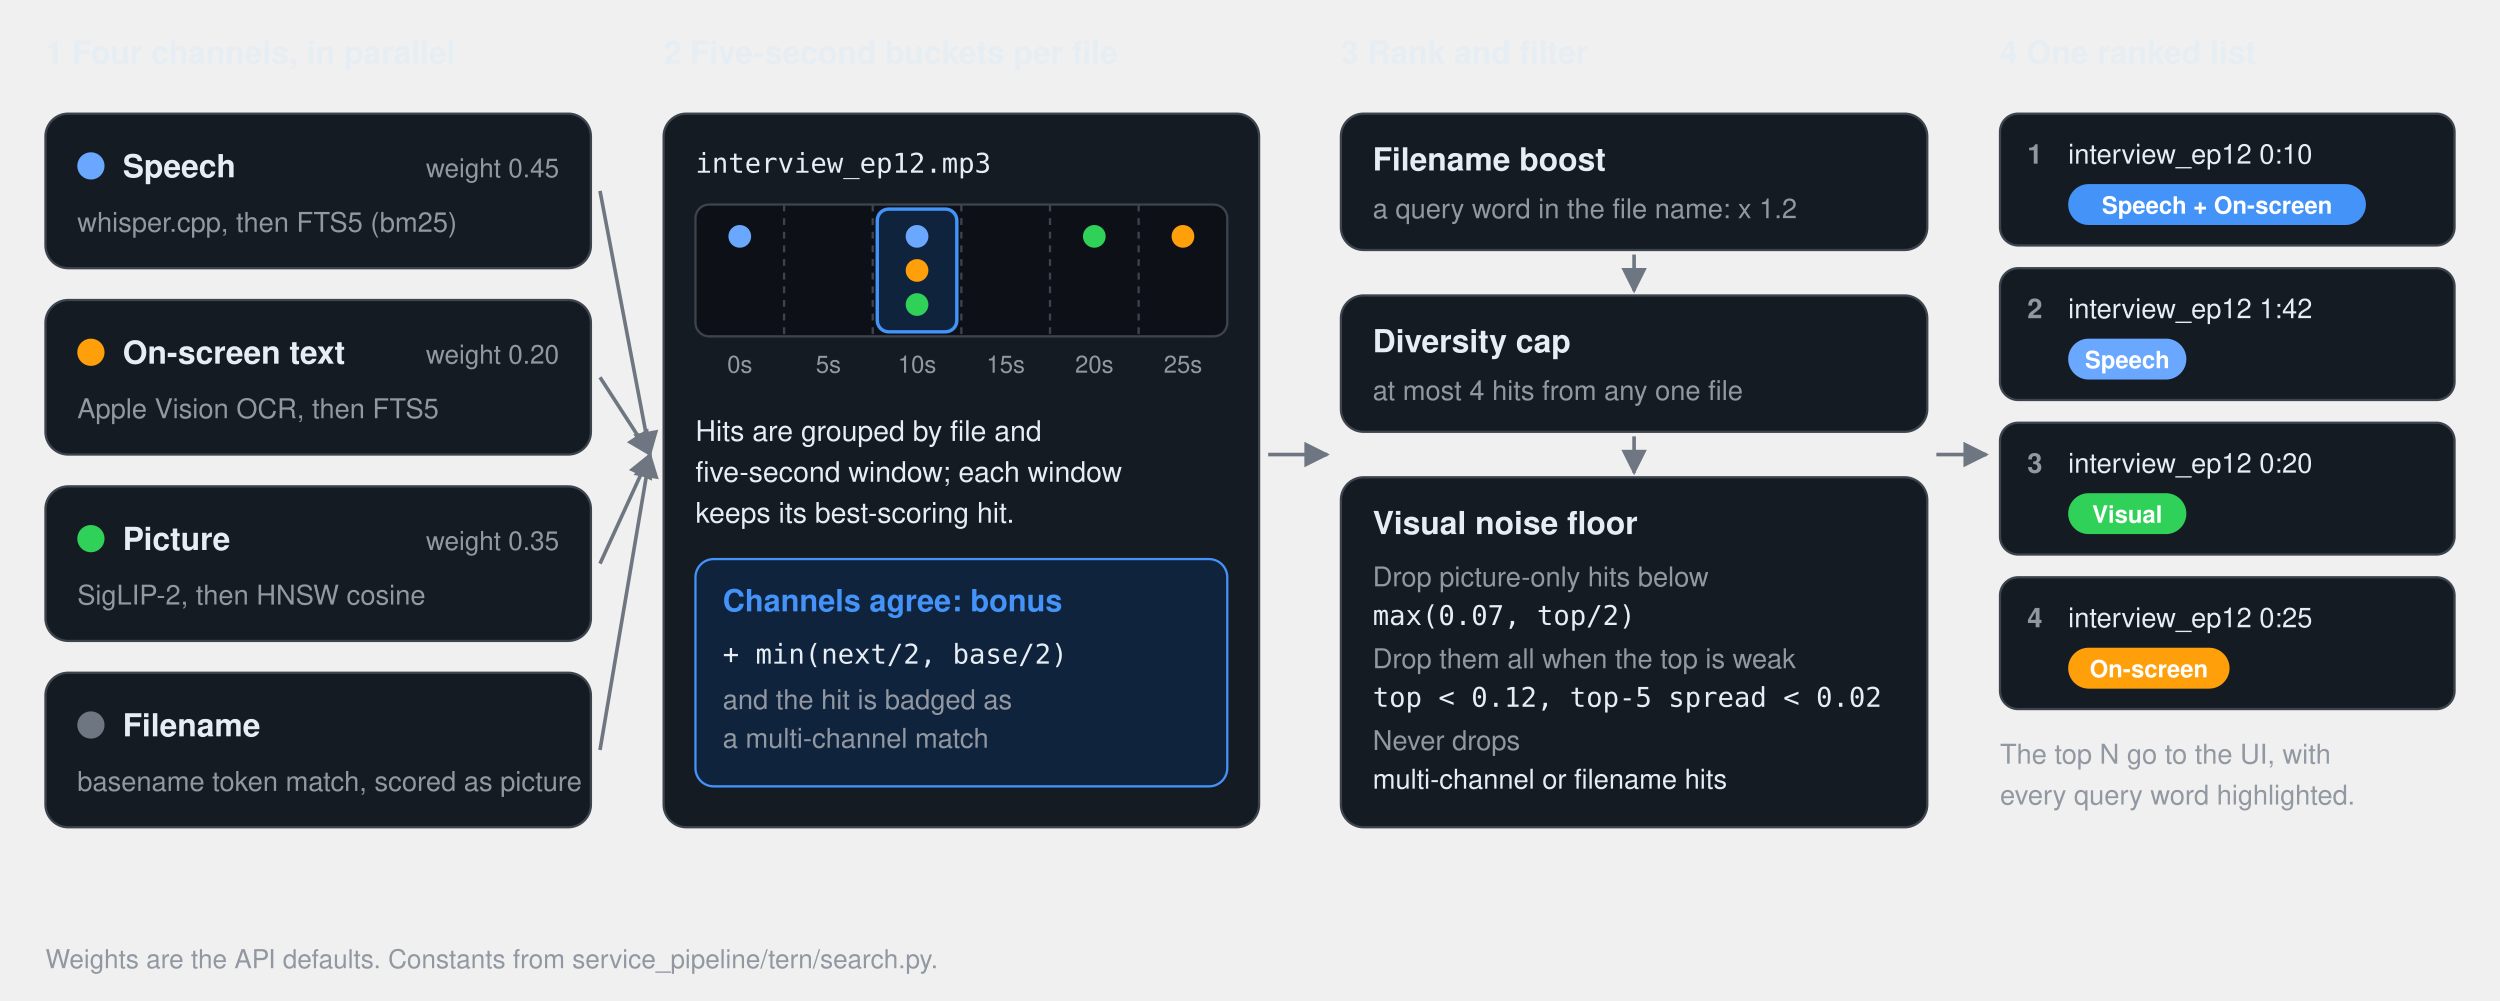
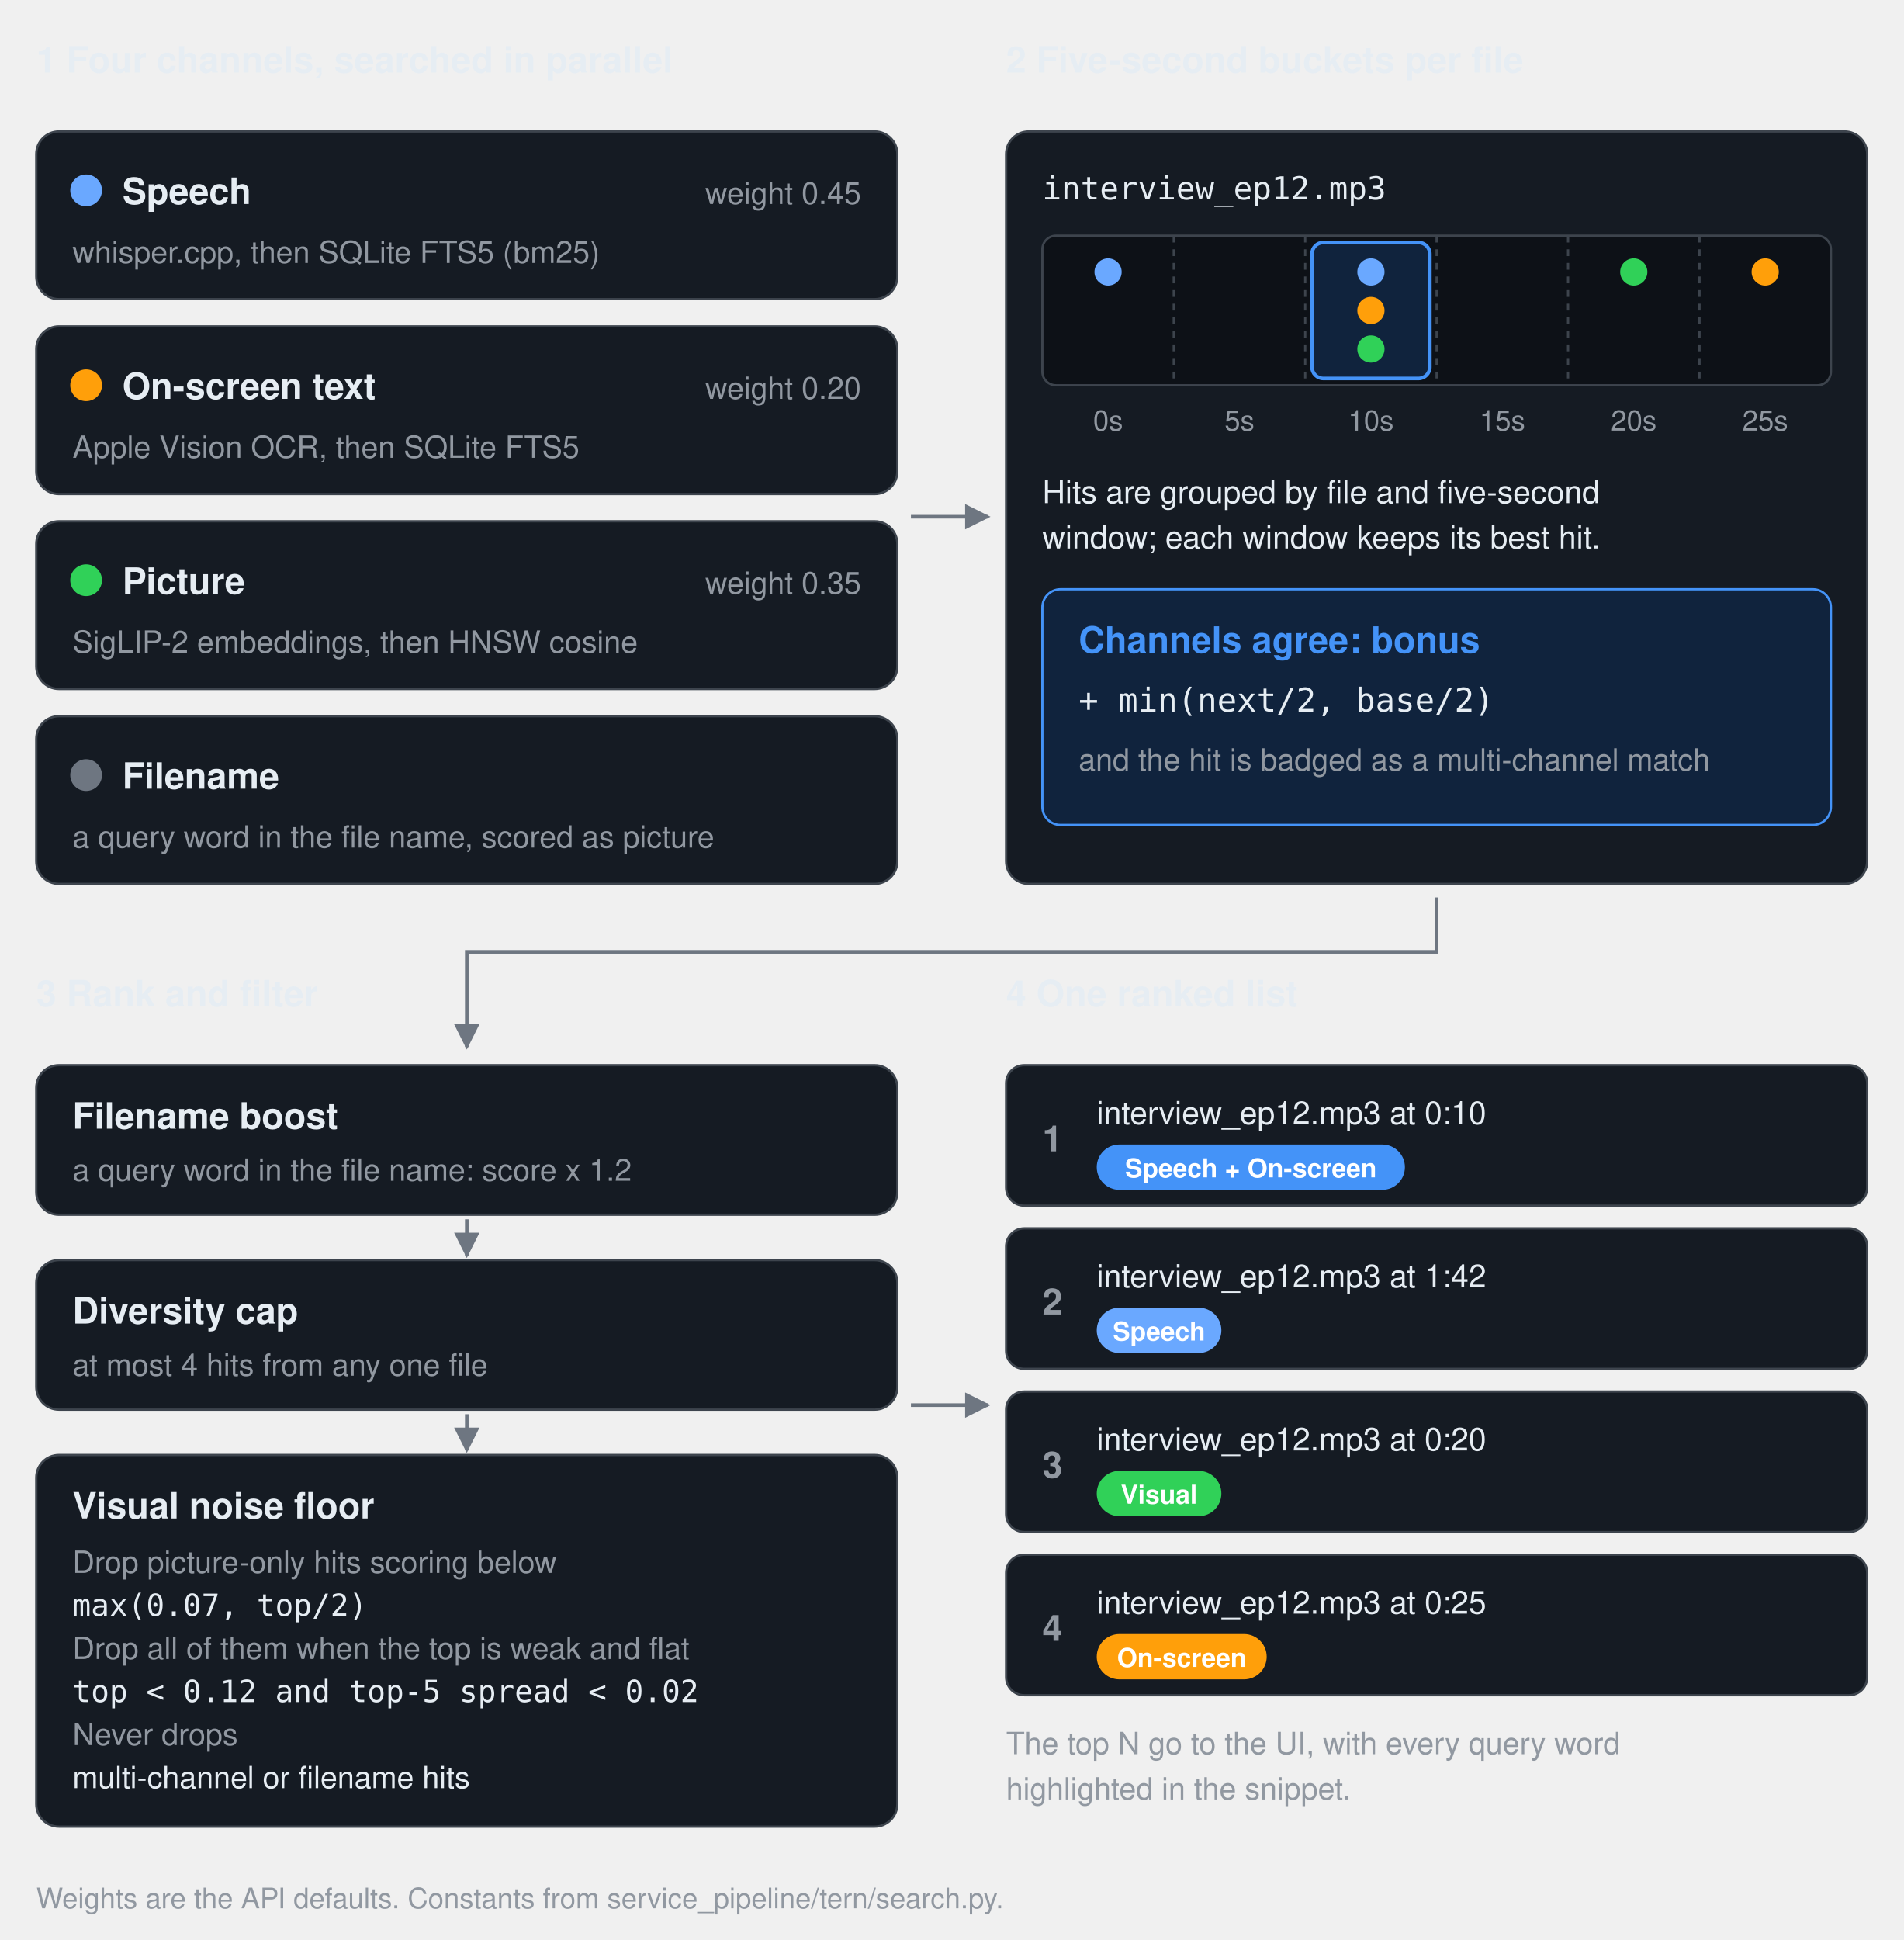
- <svg xmlns="http://www.w3.org/2000/svg" width="1100" height="440" viewBox="0 0 1100 440" role="img" aria-label="How Tern fuses speech, on-screen text and visual hits into one ranked list">
+ <svg xmlns="http://www.w3.org/2000/svg" width="840" height="856" viewBox="0 0 840 856" role="img" aria-label="How Tern fuses speech, on-screen text and visual hits into one ranked list">
  <defs>
    <marker id="ah" viewBox="0 0 10 10" refX="9" refY="5" markerWidth="7" markerHeight="7" orient="auto-start-reverse">
      <path d="M0,0 L10,5 L0,10 z" fill="#6e7681" />
    </marker>
  </defs>
-   <text x="20" y="28" fill="#e6edf3" font-family="-apple-system, BlinkMacSystemFont, 'Segoe UI', Helvetica, Arial, sans-serif" font-size="14" font-weight="650" text-anchor="start">1  Four channels, in parallel</text>
-   <text x="292" y="28" fill="#e6edf3" font-family="-apple-system, BlinkMacSystemFont, 'Segoe UI', Helvetica, Arial, sans-serif" font-size="14" font-weight="650" text-anchor="start">2  Five-second buckets per file</text>
-   <text x="590" y="28" fill="#e6edf3" font-family="-apple-system, BlinkMacSystemFont, 'Segoe UI', Helvetica, Arial, sans-serif" font-size="14" font-weight="650" text-anchor="start">3  Rank and filter</text>
-   <text x="880" y="28" fill="#e6edf3" font-family="-apple-system, BlinkMacSystemFont, 'Segoe UI', Helvetica, Arial, sans-serif" font-size="14" font-weight="650" text-anchor="start">4  One ranked list</text>
-   <rect x="20" y="50" width="240" height="68" rx="10" fill="#151b23" stroke="#3d444d" />
-   <circle cx="40" cy="73" r="6" fill="#6aa8ff" />
-   <text x="54" y="78" fill="#e6edf3" font-family="-apple-system, BlinkMacSystemFont, 'Segoe UI', Helvetica, Arial, sans-serif" font-size="14" font-weight="650" text-anchor="start">Speech</text>
-   <text x="246" y="78" fill="#9198a1" font-family="-apple-system, BlinkMacSystemFont, 'Segoe UI', Helvetica, Arial, sans-serif" font-size="11.5" font-weight="400" text-anchor="end">weight 0.45</text>
-   <text x="34" y="102" fill="#9198a1" font-family="-apple-system, BlinkMacSystemFont, 'Segoe UI', Helvetica, Arial, sans-serif" font-size="12" font-weight="400" text-anchor="start">whisper.cpp, then FTS5 (bm25)</text>
-   <rect x="20" y="132" width="240" height="68" rx="10" fill="#151b23" stroke="#3d444d" />
-   <circle cx="40" cy="155" r="6" fill="#ff9f0a" />
-   <text x="54" y="160" fill="#e6edf3" font-family="-apple-system, BlinkMacSystemFont, 'Segoe UI', Helvetica, Arial, sans-serif" font-size="14" font-weight="650" text-anchor="start">On-screen text</text>
-   <text x="246" y="160" fill="#9198a1" font-family="-apple-system, BlinkMacSystemFont, 'Segoe UI', Helvetica, Arial, sans-serif" font-size="11.5" font-weight="400" text-anchor="end">weight 0.20</text>
-   <text x="34" y="184" fill="#9198a1" font-family="-apple-system, BlinkMacSystemFont, 'Segoe UI', Helvetica, Arial, sans-serif" font-size="12" font-weight="400" text-anchor="start">Apple Vision OCR, then FTS5</text>
-   <rect x="20" y="214" width="240" height="68" rx="10" fill="#151b23" stroke="#3d444d" />
-   <circle cx="40" cy="237" r="6" fill="#30d158" />
-   <text x="54" y="242" fill="#e6edf3" font-family="-apple-system, BlinkMacSystemFont, 'Segoe UI', Helvetica, Arial, sans-serif" font-size="14" font-weight="650" text-anchor="start">Picture</text>
-   <text x="246" y="242" fill="#9198a1" font-family="-apple-system, BlinkMacSystemFont, 'Segoe UI', Helvetica, Arial, sans-serif" font-size="11.5" font-weight="400" text-anchor="end">weight 0.35</text>
-   <text x="34" y="266" fill="#9198a1" font-family="-apple-system, BlinkMacSystemFont, 'Segoe UI', Helvetica, Arial, sans-serif" font-size="12" font-weight="400" text-anchor="start">SigLIP-2, then HNSW cosine</text>
-   <rect x="20" y="296" width="240" height="68" rx="10" fill="#151b23" stroke="#3d444d" />
-   <circle cx="40" cy="319" r="6" fill="#6e7681" />
-   <text x="54" y="324" fill="#e6edf3" font-family="-apple-system, BlinkMacSystemFont, 'Segoe UI', Helvetica, Arial, sans-serif" font-size="14" font-weight="650" text-anchor="start">Filename</text>
-   <text x="34" y="348" fill="#9198a1" font-family="-apple-system, BlinkMacSystemFont, 'Segoe UI', Helvetica, Arial, sans-serif" font-size="12" font-weight="400" text-anchor="start">basename token match, scored as picture</text>
-   <line x1="264" y1="84" x2="286" y2="200" stroke="#6e7681" stroke-width="1.6" marker-end="url(#ah)" />
-   <line x1="264" y1="166" x2="286" y2="200" stroke="#6e7681" stroke-width="1.6" marker-end="url(#ah)" />
-   <line x1="264" y1="248" x2="286" y2="200" stroke="#6e7681" stroke-width="1.6" marker-end="url(#ah)" />
-   <line x1="264" y1="330" x2="286" y2="200" stroke="#6e7681" stroke-width="1.6" marker-end="url(#ah)" />
-   <rect x="292" y="50" width="262" height="314" rx="10" fill="#151b23" stroke="#3d444d" />
-   <text x="306" y="76" fill="#e6edf3" font-family="ui-monospace, SFMono-Regular, Menlo, Consolas, monospace" font-size="12" font-weight="400" text-anchor="start">interview_ep12.mp3</text>
-   <rect x="306" y="90" width="234" height="58" rx="6" fill="#0d1117" stroke="#3d444d" />
-   <circle cx="325.5" cy="104" r="5" fill="#6aa8ff" />
-   <text x="325.5" y="164" fill="#9198a1" font-family="-apple-system, BlinkMacSystemFont, 'Segoe UI', Helvetica, Arial, sans-serif" font-size="10.5" font-weight="400" text-anchor="middle">0s</text>
-   <line x1="345.0" y1="90" x2="345.0" y2="148" stroke="#3d444d" stroke-dasharray="3 3" />
-   <text x="364.5" y="164" fill="#9198a1" font-family="-apple-system, BlinkMacSystemFont, 'Segoe UI', Helvetica, Arial, sans-serif" font-size="10.5" font-weight="400" text-anchor="middle">5s</text>
-   <line x1="384.0" y1="90" x2="384.0" y2="148" stroke="#3d444d" stroke-dasharray="3 3" />
-   <rect x="386.0" y="92" width="35.0" height="54" rx="5" fill="#10233d" stroke="#4493f8" stroke-width="1.5" />
-   <circle cx="403.5" cy="104" r="5" fill="#6aa8ff" />
-   <circle cx="403.5" cy="119" r="5" fill="#ff9f0a" />
-   <circle cx="403.5" cy="134" r="5" fill="#30d158" />
-   <text x="403.5" y="164" fill="#9198a1" font-family="-apple-system, BlinkMacSystemFont, 'Segoe UI', Helvetica, Arial, sans-serif" font-size="10.5" font-weight="400" text-anchor="middle">10s</text>
-   <line x1="423.0" y1="90" x2="423.0" y2="148" stroke="#3d444d" stroke-dasharray="3 3" />
-   <text x="442.5" y="164" fill="#9198a1" font-family="-apple-system, BlinkMacSystemFont, 'Segoe UI', Helvetica, Arial, sans-serif" font-size="10.5" font-weight="400" text-anchor="middle">15s</text>
-   <line x1="462.0" y1="90" x2="462.0" y2="148" stroke="#3d444d" stroke-dasharray="3 3" />
-   <circle cx="481.5" cy="104" r="5" fill="#30d158" />
-   <text x="481.5" y="164" fill="#9198a1" font-family="-apple-system, BlinkMacSystemFont, 'Segoe UI', Helvetica, Arial, sans-serif" font-size="10.5" font-weight="400" text-anchor="middle">20s</text>
-   <line x1="501.0" y1="90" x2="501.0" y2="148" stroke="#3d444d" stroke-dasharray="3 3" />
-   <circle cx="520.5" cy="104" r="5" fill="#ff9f0a" />
-   <text x="520.5" y="164" fill="#9198a1" font-family="-apple-system, BlinkMacSystemFont, 'Segoe UI', Helvetica, Arial, sans-serif" font-size="10.5" font-weight="400" text-anchor="middle">25s</text>
-   <text x="306" y="194" fill="#e6edf3" font-family="-apple-system, BlinkMacSystemFont, 'Segoe UI', Helvetica, Arial, sans-serif" font-size="12.5" font-weight="400" text-anchor="start">Hits are grouped by file and</text>
-   <text x="306" y="212" fill="#e6edf3" font-family="-apple-system, BlinkMacSystemFont, 'Segoe UI', Helvetica, Arial, sans-serif" font-size="12.5" font-weight="400" text-anchor="start">five-second window; each window</text>
-   <text x="306" y="230" fill="#e6edf3" font-family="-apple-system, BlinkMacSystemFont, 'Segoe UI', Helvetica, Arial, sans-serif" font-size="12.5" font-weight="400" text-anchor="start">keeps its best-scoring hit.</text>
-   <rect x="306" y="246" width="234" height="100" rx="8" fill="#10233d" stroke="#4493f8" />
-   <text x="318" y="269" fill="#4493f8" font-family="-apple-system, BlinkMacSystemFont, 'Segoe UI', Helvetica, Arial, sans-serif" font-size="13.5" font-weight="650" text-anchor="start">Channels agree: bonus</text>
-   <text x="318" y="292" fill="#e6edf3" font-family="ui-monospace, SFMono-Regular, Menlo, Consolas, monospace" font-size="12" font-weight="400" text-anchor="start">+ min(next/2, base/2)</text>
-   <text x="318" y="312" fill="#9198a1" font-family="-apple-system, BlinkMacSystemFont, 'Segoe UI', Helvetica, Arial, sans-serif" font-size="12" font-weight="400" text-anchor="start">and the hit is badged as</text>
-   <text x="318" y="329" fill="#9198a1" font-family="-apple-system, BlinkMacSystemFont, 'Segoe UI', Helvetica, Arial, sans-serif" font-size="12" font-weight="400" text-anchor="start">a multi-channel match</text>
-   <line x1="558" y1="200" x2="584" y2="200" stroke="#6e7681" stroke-width="1.6" marker-end="url(#ah)" />
-   <rect x="590" y="50" width="258" height="60" rx="10" fill="#151b23" stroke="#3d444d" />
-   <text x="604" y="75" fill="#e6edf3" font-family="-apple-system, BlinkMacSystemFont, 'Segoe UI', Helvetica, Arial, sans-serif" font-size="14" font-weight="650" text-anchor="start">Filename boost</text>
-   <text x="604" y="96" fill="#9198a1" font-family="-apple-system, BlinkMacSystemFont, 'Segoe UI', Helvetica, Arial, sans-serif" font-size="12" font-weight="400" text-anchor="start">a query word in the file name: x 1.2</text>
-   <line x1="719.0" y1="112" x2="719.0" y2="128" stroke="#6e7681" stroke-width="1.6" marker-end="url(#ah)" />
-   <rect x="590" y="130" width="258" height="60" rx="10" fill="#151b23" stroke="#3d444d" />
-   <text x="604" y="155" fill="#e6edf3" font-family="-apple-system, BlinkMacSystemFont, 'Segoe UI', Helvetica, Arial, sans-serif" font-size="14" font-weight="650" text-anchor="start">Diversity cap</text>
-   <text x="604" y="176" fill="#9198a1" font-family="-apple-system, BlinkMacSystemFont, 'Segoe UI', Helvetica, Arial, sans-serif" font-size="12" font-weight="400" text-anchor="start">at most 4 hits from any one file</text>
-   <line x1="719.0" y1="192" x2="719.0" y2="208" stroke="#6e7681" stroke-width="1.6" marker-end="url(#ah)" />
-   <rect x="590" y="210" width="258" height="154" rx="10" fill="#151b23" stroke="#3d444d" />
-   <text x="604" y="235" fill="#e6edf3" font-family="-apple-system, BlinkMacSystemFont, 'Segoe UI', Helvetica, Arial, sans-serif" font-size="14" font-weight="650" text-anchor="start">Visual noise floor</text>
-   <text x="604" y="258" fill="#9198a1" font-family="-apple-system, BlinkMacSystemFont, 'Segoe UI', Helvetica, Arial, sans-serif" font-size="12" font-weight="400" text-anchor="start">Drop picture-only hits below</text>
-   <text x="604" y="275" fill="#e6edf3" font-family="ui-monospace, SFMono-Regular, Menlo, Consolas, monospace" font-size="12" font-weight="400" text-anchor="start">max(0.07, top/2)</text>
-   <text x="604" y="294" fill="#9198a1" font-family="-apple-system, BlinkMacSystemFont, 'Segoe UI', Helvetica, Arial, sans-serif" font-size="12" font-weight="400" text-anchor="start">Drop them all when the top is weak</text>
-   <text x="604" y="311" fill="#e6edf3" font-family="ui-monospace, SFMono-Regular, Menlo, Consolas, monospace" font-size="12" font-weight="400" text-anchor="start">top &lt; 0.12, top-5 spread &lt; 0.02</text>
-   <text x="604" y="330" fill="#9198a1" font-family="-apple-system, BlinkMacSystemFont, 'Segoe UI', Helvetica, Arial, sans-serif" font-size="12" font-weight="400" text-anchor="start">Never drops</text>
-   <text x="604" y="347" fill="#e6edf3" font-family="-apple-system, BlinkMacSystemFont, 'Segoe UI', Helvetica, Arial, sans-serif" font-size="12" font-weight="400" text-anchor="start">multi-channel or filename hits</text>
-   <line x1="852" y1="200" x2="874" y2="200" stroke="#6e7681" stroke-width="1.6" marker-end="url(#ah)" />
-   <rect x="880" y="50" width="200" height="58" rx="8" fill="#151b23" stroke="#3d444d" />
-   <text x="892" y="72" fill="#9198a1" font-family="-apple-system, BlinkMacSystemFont, 'Segoe UI', Helvetica, Arial, sans-serif" font-size="12" font-weight="650" text-anchor="start">1</text>
-   <text x="910" y="72" fill="#e6edf3" font-family="-apple-system, BlinkMacSystemFont, 'Segoe UI', Helvetica, Arial, sans-serif" font-size="12" font-weight="400" text-anchor="start">interview_ep12  0:10</text>
-   <rect x="910" y="81" width="131" height="18" rx="9" fill="#4493f8" />
-   <text x="975.5" y="94" fill="#ffffff" font-family="-apple-system, BlinkMacSystemFont, 'Segoe UI', Helvetica, Arial, sans-serif" font-size="10.5" font-weight="600" text-anchor="middle">Speech + On-screen</text>
-   <rect x="880" y="118" width="200" height="58" rx="8" fill="#151b23" stroke="#3d444d" />
-   <text x="892" y="140" fill="#9198a1" font-family="-apple-system, BlinkMacSystemFont, 'Segoe UI', Helvetica, Arial, sans-serif" font-size="12" font-weight="650" text-anchor="start">2</text>
-   <text x="910" y="140" fill="#e6edf3" font-family="-apple-system, BlinkMacSystemFont, 'Segoe UI', Helvetica, Arial, sans-serif" font-size="12" font-weight="400" text-anchor="start">interview_ep12  1:42</text>
-   <rect x="910" y="149" width="52" height="18" rx="9" fill="#6aa8ff" />
-   <text x="936.0" y="162" fill="#ffffff" font-family="-apple-system, BlinkMacSystemFont, 'Segoe UI', Helvetica, Arial, sans-serif" font-size="10.5" font-weight="600" text-anchor="middle">Speech</text>
-   <rect x="880" y="186" width="200" height="58" rx="8" fill="#151b23" stroke="#3d444d" />
-   <text x="892" y="208" fill="#9198a1" font-family="-apple-system, BlinkMacSystemFont, 'Segoe UI', Helvetica, Arial, sans-serif" font-size="12" font-weight="650" text-anchor="start">3</text>
-   <text x="910" y="208" fill="#e6edf3" font-family="-apple-system, BlinkMacSystemFont, 'Segoe UI', Helvetica, Arial, sans-serif" font-size="12" font-weight="400" text-anchor="start">interview_ep12  0:20</text>
-   <rect x="910" y="217" width="52" height="18" rx="9" fill="#30d158" />
-   <text x="936.0" y="230" fill="#ffffff" font-family="-apple-system, BlinkMacSystemFont, 'Segoe UI', Helvetica, Arial, sans-serif" font-size="10.5" font-weight="600" text-anchor="middle">Visual</text>
-   <rect x="880" y="254" width="200" height="58" rx="8" fill="#151b23" stroke="#3d444d" />
-   <text x="892" y="276" fill="#9198a1" font-family="-apple-system, BlinkMacSystemFont, 'Segoe UI', Helvetica, Arial, sans-serif" font-size="12" font-weight="650" text-anchor="start">4</text>
-   <text x="910" y="276" fill="#e6edf3" font-family="-apple-system, BlinkMacSystemFont, 'Segoe UI', Helvetica, Arial, sans-serif" font-size="12" font-weight="400" text-anchor="start">interview_ep12  0:25</text>
-   <rect x="910" y="285" width="71" height="18" rx="9" fill="#ff9f0a" />
-   <text x="945.5" y="298" fill="#ffffff" font-family="-apple-system, BlinkMacSystemFont, 'Segoe UI', Helvetica, Arial, sans-serif" font-size="10.5" font-weight="600" text-anchor="middle">On-screen</text>
-   <text x="880" y="336" fill="#9198a1" font-family="-apple-system, BlinkMacSystemFont, 'Segoe UI', Helvetica, Arial, sans-serif" font-size="12" font-weight="400" text-anchor="start">The top N go to the UI, with</text>
-   <text x="880" y="354" fill="#9198a1" font-family="-apple-system, BlinkMacSystemFont, 'Segoe UI', Helvetica, Arial, sans-serif" font-size="12" font-weight="400" text-anchor="start">every query word highlighted.</text>
-   <text x="20" y="426" fill="#9198a1" font-family="-apple-system, BlinkMacSystemFont, 'Segoe UI', Helvetica, Arial, sans-serif" font-size="11.5" font-weight="400" text-anchor="start">Weights are the API defaults. Constants from service_pipeline/tern/search.py.</text>
+   <text x="16" y="32" fill="#e6edf3" font-family="-apple-system, BlinkMacSystemFont, 'Segoe UI', Helvetica, Arial, sans-serif" font-size="16" font-weight="650" text-anchor="start">1  Four channels, searched in parallel</text>
+   <text x="444" y="32" fill="#e6edf3" font-family="-apple-system, BlinkMacSystemFont, 'Segoe UI', Helvetica, Arial, sans-serif" font-size="16" font-weight="650" text-anchor="start">2  Five-second buckets per file</text>
+   <text x="16" y="444" fill="#e6edf3" font-family="-apple-system, BlinkMacSystemFont, 'Segoe UI', Helvetica, Arial, sans-serif" font-size="16" font-weight="650" text-anchor="start">3  Rank and filter</text>
+   <text x="444" y="444" fill="#e6edf3" font-family="-apple-system, BlinkMacSystemFont, 'Segoe UI', Helvetica, Arial, sans-serif" font-size="16" font-weight="650" text-anchor="start">4  One ranked list</text>
+   <rect x="16" y="58" width="380" height="74" rx="10" fill="#151b23" stroke="#3d444d" />
+   <circle cx="38" cy="84" r="7" fill="#6aa8ff" />
+   <text x="54" y="90" fill="#e6edf3" font-family="-apple-system, BlinkMacSystemFont, 'Segoe UI', Helvetica, Arial, sans-serif" font-size="16" font-weight="650" text-anchor="start">Speech</text>
+   <text x="380" y="90" fill="#9198a1" font-family="-apple-system, BlinkMacSystemFont, 'Segoe UI', Helvetica, Arial, sans-serif" font-size="13.5" font-weight="400" text-anchor="end">weight 0.45</text>
+   <text x="32" y="116" fill="#9198a1" font-family="-apple-system, BlinkMacSystemFont, 'Segoe UI', Helvetica, Arial, sans-serif" font-size="13.5" font-weight="400" text-anchor="start">whisper.cpp, then SQLite FTS5 (bm25)</text>
+   <rect x="16" y="144" width="380" height="74" rx="10" fill="#151b23" stroke="#3d444d" />
+   <circle cx="38" cy="170" r="7" fill="#ff9f0a" />
+   <text x="54" y="176" fill="#e6edf3" font-family="-apple-system, BlinkMacSystemFont, 'Segoe UI', Helvetica, Arial, sans-serif" font-size="16" font-weight="650" text-anchor="start">On-screen text</text>
+   <text x="380" y="176" fill="#9198a1" font-family="-apple-system, BlinkMacSystemFont, 'Segoe UI', Helvetica, Arial, sans-serif" font-size="13.5" font-weight="400" text-anchor="end">weight 0.20</text>
+   <text x="32" y="202" fill="#9198a1" font-family="-apple-system, BlinkMacSystemFont, 'Segoe UI', Helvetica, Arial, sans-serif" font-size="13.5" font-weight="400" text-anchor="start">Apple Vision OCR, then SQLite FTS5</text>
+   <rect x="16" y="230" width="380" height="74" rx="10" fill="#151b23" stroke="#3d444d" />
+   <circle cx="38" cy="256" r="7" fill="#30d158" />
+   <text x="54" y="262" fill="#e6edf3" font-family="-apple-system, BlinkMacSystemFont, 'Segoe UI', Helvetica, Arial, sans-serif" font-size="16" font-weight="650" text-anchor="start">Picture</text>
+   <text x="380" y="262" fill="#9198a1" font-family="-apple-system, BlinkMacSystemFont, 'Segoe UI', Helvetica, Arial, sans-serif" font-size="13.5" font-weight="400" text-anchor="end">weight 0.35</text>
+   <text x="32" y="288" fill="#9198a1" font-family="-apple-system, BlinkMacSystemFont, 'Segoe UI', Helvetica, Arial, sans-serif" font-size="13.5" font-weight="400" text-anchor="start">SigLIP-2 embeddings, then HNSW cosine</text>
+   <rect x="16" y="316" width="380" height="74" rx="10" fill="#151b23" stroke="#3d444d" />
+   <circle cx="38" cy="342" r="7" fill="#6e7681" />
+   <text x="54" y="348" fill="#e6edf3" font-family="-apple-system, BlinkMacSystemFont, 'Segoe UI', Helvetica, Arial, sans-serif" font-size="16" font-weight="650" text-anchor="start">Filename</text>
+   <text x="32" y="374" fill="#9198a1" font-family="-apple-system, BlinkMacSystemFont, 'Segoe UI', Helvetica, Arial, sans-serif" font-size="13.5" font-weight="400" text-anchor="start">a query word in the file name, scored as picture</text>
+   <line x1="402" y1="228" x2="436" y2="228" stroke="#6e7681" stroke-width="1.6" marker-end="url(#ah)" />
+   <rect x="444" y="58" width="380" height="332" rx="10" fill="#151b23" stroke="#3d444d" />
+   <text x="460" y="88" fill="#e6edf3" font-family="ui-monospace, SFMono-Regular, Menlo, Consolas, monospace" font-size="14" font-weight="400" text-anchor="start">interview_ep12.mp3</text>
+   <rect x="460" y="104" width="348" height="66" rx="6" fill="#0d1117" stroke="#3d444d" />
+   <circle cx="489.0" cy="120" r="6" fill="#6aa8ff" />
+   <text x="489.0" y="190" fill="#9198a1" font-family="-apple-system, BlinkMacSystemFont, 'Segoe UI', Helvetica, Arial, sans-serif" font-size="12.5" font-weight="400" text-anchor="middle">0s</text>
+   <line x1="518.0" y1="104" x2="518.0" y2="170" stroke="#3d444d" stroke-dasharray="3 3" />
+   <text x="547.0" y="190" fill="#9198a1" font-family="-apple-system, BlinkMacSystemFont, 'Segoe UI', Helvetica, Arial, sans-serif" font-size="12.5" font-weight="400" text-anchor="middle">5s</text>
+   <line x1="576.0" y1="104" x2="576.0" y2="170" stroke="#3d444d" stroke-dasharray="3 3" />
+   <rect x="579.0" y="107" width="52.0" height="60" rx="5" fill="#10233d" stroke="#4493f8" stroke-width="1.6" />
+   <circle cx="605.0" cy="120" r="6" fill="#6aa8ff" />
+   <circle cx="605.0" cy="137" r="6" fill="#ff9f0a" />
+   <circle cx="605.0" cy="154" r="6" fill="#30d158" />
+   <text x="605.0" y="190" fill="#9198a1" font-family="-apple-system, BlinkMacSystemFont, 'Segoe UI', Helvetica, Arial, sans-serif" font-size="12.5" font-weight="400" text-anchor="middle">10s</text>
+   <line x1="634.0" y1="104" x2="634.0" y2="170" stroke="#3d444d" stroke-dasharray="3 3" />
+   <text x="663.0" y="190" fill="#9198a1" font-family="-apple-system, BlinkMacSystemFont, 'Segoe UI', Helvetica, Arial, sans-serif" font-size="12.5" font-weight="400" text-anchor="middle">15s</text>
+   <line x1="692.0" y1="104" x2="692.0" y2="170" stroke="#3d444d" stroke-dasharray="3 3" />
+   <circle cx="721.0" cy="120" r="6" fill="#30d158" />
+   <text x="721.0" y="190" fill="#9198a1" font-family="-apple-system, BlinkMacSystemFont, 'Segoe UI', Helvetica, Arial, sans-serif" font-size="12.5" font-weight="400" text-anchor="middle">20s</text>
+   <line x1="750.0" y1="104" x2="750.0" y2="170" stroke="#3d444d" stroke-dasharray="3 3" />
+   <circle cx="779.0" cy="120" r="6" fill="#ff9f0a" />
+   <text x="779.0" y="190" fill="#9198a1" font-family="-apple-system, BlinkMacSystemFont, 'Segoe UI', Helvetica, Arial, sans-serif" font-size="12.5" font-weight="400" text-anchor="middle">25s</text>
+   <text x="460" y="222" fill="#e6edf3" font-family="-apple-system, BlinkMacSystemFont, 'Segoe UI', Helvetica, Arial, sans-serif" font-size="14" font-weight="400" text-anchor="start">Hits are grouped by file and five-second</text>
+   <text x="460" y="242" fill="#e6edf3" font-family="-apple-system, BlinkMacSystemFont, 'Segoe UI', Helvetica, Arial, sans-serif" font-size="14" font-weight="400" text-anchor="start">window; each window keeps its best hit.</text>
+   <rect x="460" y="260" width="348" height="104" rx="8" fill="#10233d" stroke="#4493f8" />
+   <text x="476" y="288" fill="#4493f8" font-family="-apple-system, BlinkMacSystemFont, 'Segoe UI', Helvetica, Arial, sans-serif" font-size="16" font-weight="650" text-anchor="start">Channels agree: bonus</text>
+   <text x="476" y="314" fill="#e6edf3" font-family="ui-monospace, SFMono-Regular, Menlo, Consolas, monospace" font-size="14.5" font-weight="400" text-anchor="start">+ min(next/2, base/2)</text>
+   <text x="476" y="340" fill="#9198a1" font-family="-apple-system, BlinkMacSystemFont, 'Segoe UI', Helvetica, Arial, sans-serif" font-size="13.5" font-weight="400" text-anchor="start">and the hit is badged as a multi-channel match</text>
+   <path d="M634.0,396 L634.0,420 L206.0,420 L206.0,462" fill="none" stroke="#6e7681" stroke-width="1.6" marker-end="url(#ah)" />
+   <rect x="16" y="470" width="380" height="66" rx="10" fill="#151b23" stroke="#3d444d" />
+   <text x="32" y="498" fill="#e6edf3" font-family="-apple-system, BlinkMacSystemFont, 'Segoe UI', Helvetica, Arial, sans-serif" font-size="16" font-weight="650" text-anchor="start">Filename boost</text>
+   <text x="32" y="521" fill="#9198a1" font-family="-apple-system, BlinkMacSystemFont, 'Segoe UI', Helvetica, Arial, sans-serif" font-size="13.5" font-weight="400" text-anchor="start">a query word in the file name: score x 1.2</text>
+   <line x1="206.0" y1="538" x2="206.0" y2="554" stroke="#6e7681" stroke-width="1.6" marker-end="url(#ah)" />
+   <rect x="16" y="556" width="380" height="66" rx="10" fill="#151b23" stroke="#3d444d" />
+   <text x="32" y="584" fill="#e6edf3" font-family="-apple-system, BlinkMacSystemFont, 'Segoe UI', Helvetica, Arial, sans-serif" font-size="16" font-weight="650" text-anchor="start">Diversity cap</text>
+   <text x="32" y="607" fill="#9198a1" font-family="-apple-system, BlinkMacSystemFont, 'Segoe UI', Helvetica, Arial, sans-serif" font-size="13.5" font-weight="400" text-anchor="start">at most 4 hits from any one file</text>
+   <line x1="206.0" y1="624" x2="206.0" y2="640" stroke="#6e7681" stroke-width="1.6" marker-end="url(#ah)" />
+   <rect x="16" y="642" width="380" height="164" rx="10" fill="#151b23" stroke="#3d444d" />
+   <text x="32" y="670" fill="#e6edf3" font-family="-apple-system, BlinkMacSystemFont, 'Segoe UI', Helvetica, Arial, sans-serif" font-size="16" font-weight="650" text-anchor="start">Visual noise floor</text>
+   <text x="32" y="694" fill="#9198a1" font-family="-apple-system, BlinkMacSystemFont, 'Segoe UI', Helvetica, Arial, sans-serif" font-size="13.5" font-weight="400" text-anchor="start">Drop picture-only hits scoring below</text>
+   <text x="32" y="713" fill="#e6edf3" font-family="ui-monospace, SFMono-Regular, Menlo, Consolas, monospace" font-size="13.5" font-weight="400" text-anchor="start">max(0.07, top/2)</text>
+   <text x="32" y="732" fill="#9198a1" font-family="-apple-system, BlinkMacSystemFont, 'Segoe UI', Helvetica, Arial, sans-serif" font-size="13.5" font-weight="400" text-anchor="start">Drop all of them when the top is weak and flat</text>
+   <text x="32" y="751" fill="#e6edf3" font-family="ui-monospace, SFMono-Regular, Menlo, Consolas, monospace" font-size="13.5" font-weight="400" text-anchor="start">top &lt; 0.12 and top-5 spread &lt; 0.02</text>
+   <text x="32" y="770" fill="#9198a1" font-family="-apple-system, BlinkMacSystemFont, 'Segoe UI', Helvetica, Arial, sans-serif" font-size="13.5" font-weight="400" text-anchor="start">Never drops</text>
+   <text x="32" y="789" fill="#e6edf3" font-family="-apple-system, BlinkMacSystemFont, 'Segoe UI', Helvetica, Arial, sans-serif" font-size="13.5" font-weight="400" text-anchor="start">multi-channel or filename hits</text>
+   <line x1="402" y1="620" x2="436" y2="620" stroke="#6e7681" stroke-width="1.6" marker-end="url(#ah)" />
+   <rect x="444" y="470" width="380" height="62" rx="8" fill="#151b23" stroke="#3d444d" />
+   <text x="460" y="508" fill="#9198a1" font-family="-apple-system, BlinkMacSystemFont, 'Segoe UI', Helvetica, Arial, sans-serif" font-size="16" font-weight="650" text-anchor="start">1</text>
+   <text x="484" y="496" fill="#e6edf3" font-family="-apple-system, BlinkMacSystemFont, 'Segoe UI', Helvetica, Arial, sans-serif" font-size="14" font-weight="400" text-anchor="start">interview_ep12.mp3  at 0:10</text>
+   <rect x="484" y="505" width="136" height="20" rx="10" fill="#4493f8" />
+   <text x="552.0" y="519.5" fill="#ffffff" font-family="-apple-system, BlinkMacSystemFont, 'Segoe UI', Helvetica, Arial, sans-serif" font-size="11.5" font-weight="600" text-anchor="middle">Speech + On-screen</text>
+   <rect x="444" y="542" width="380" height="62" rx="8" fill="#151b23" stroke="#3d444d" />
+   <text x="460" y="580" fill="#9198a1" font-family="-apple-system, BlinkMacSystemFont, 'Segoe UI', Helvetica, Arial, sans-serif" font-size="16" font-weight="650" text-anchor="start">2</text>
+   <text x="484" y="568" fill="#e6edf3" font-family="-apple-system, BlinkMacSystemFont, 'Segoe UI', Helvetica, Arial, sans-serif" font-size="14" font-weight="400" text-anchor="start">interview_ep12.mp3  at 1:42</text>
+   <rect x="484" y="577" width="55" height="20" rx="10" fill="#6aa8ff" />
+   <text x="511.5" y="591.5" fill="#ffffff" font-family="-apple-system, BlinkMacSystemFont, 'Segoe UI', Helvetica, Arial, sans-serif" font-size="11.5" font-weight="600" text-anchor="middle">Speech</text>
+   <rect x="444" y="614" width="380" height="62" rx="8" fill="#151b23" stroke="#3d444d" />
+   <text x="460" y="652" fill="#9198a1" font-family="-apple-system, BlinkMacSystemFont, 'Segoe UI', Helvetica, Arial, sans-serif" font-size="16" font-weight="650" text-anchor="start">3</text>
+   <text x="484" y="640" fill="#e6edf3" font-family="-apple-system, BlinkMacSystemFont, 'Segoe UI', Helvetica, Arial, sans-serif" font-size="14" font-weight="400" text-anchor="start">interview_ep12.mp3  at 0:20</text>
+   <rect x="484" y="649" width="55" height="20" rx="10" fill="#30d158" />
+   <text x="511.5" y="663.5" fill="#ffffff" font-family="-apple-system, BlinkMacSystemFont, 'Segoe UI', Helvetica, Arial, sans-serif" font-size="11.5" font-weight="600" text-anchor="middle">Visual</text>
+   <rect x="444" y="686" width="380" height="62" rx="8" fill="#151b23" stroke="#3d444d" />
+   <text x="460" y="724" fill="#9198a1" font-family="-apple-system, BlinkMacSystemFont, 'Segoe UI', Helvetica, Arial, sans-serif" font-size="16" font-weight="650" text-anchor="start">4</text>
+   <text x="484" y="712" fill="#e6edf3" font-family="-apple-system, BlinkMacSystemFont, 'Segoe UI', Helvetica, Arial, sans-serif" font-size="14" font-weight="400" text-anchor="start">interview_ep12.mp3  at 0:25</text>
+   <rect x="484" y="721" width="75" height="20" rx="10" fill="#ff9f0a" />
+   <text x="521.5" y="735.5" fill="#ffffff" font-family="-apple-system, BlinkMacSystemFont, 'Segoe UI', Helvetica, Arial, sans-serif" font-size="11.5" font-weight="600" text-anchor="middle">On-screen</text>
+   <text x="444" y="774" fill="#9198a1" font-family="-apple-system, BlinkMacSystemFont, 'Segoe UI', Helvetica, Arial, sans-serif" font-size="13.5" font-weight="400" text-anchor="start">The top N go to the UI, with every query word</text>
+   <text x="444" y="794" fill="#9198a1" font-family="-apple-system, BlinkMacSystemFont, 'Segoe UI', Helvetica, Arial, sans-serif" font-size="13.5" font-weight="400" text-anchor="start">highlighted in the snippet.</text>
+   <text x="16" y="842" fill="#9198a1" font-family="-apple-system, BlinkMacSystemFont, 'Segoe UI', Helvetica, Arial, sans-serif" font-size="12.5" font-weight="400" text-anchor="start">Weights are the API defaults. Constants from service_pipeline/tern/search.py.</text>
</svg>
